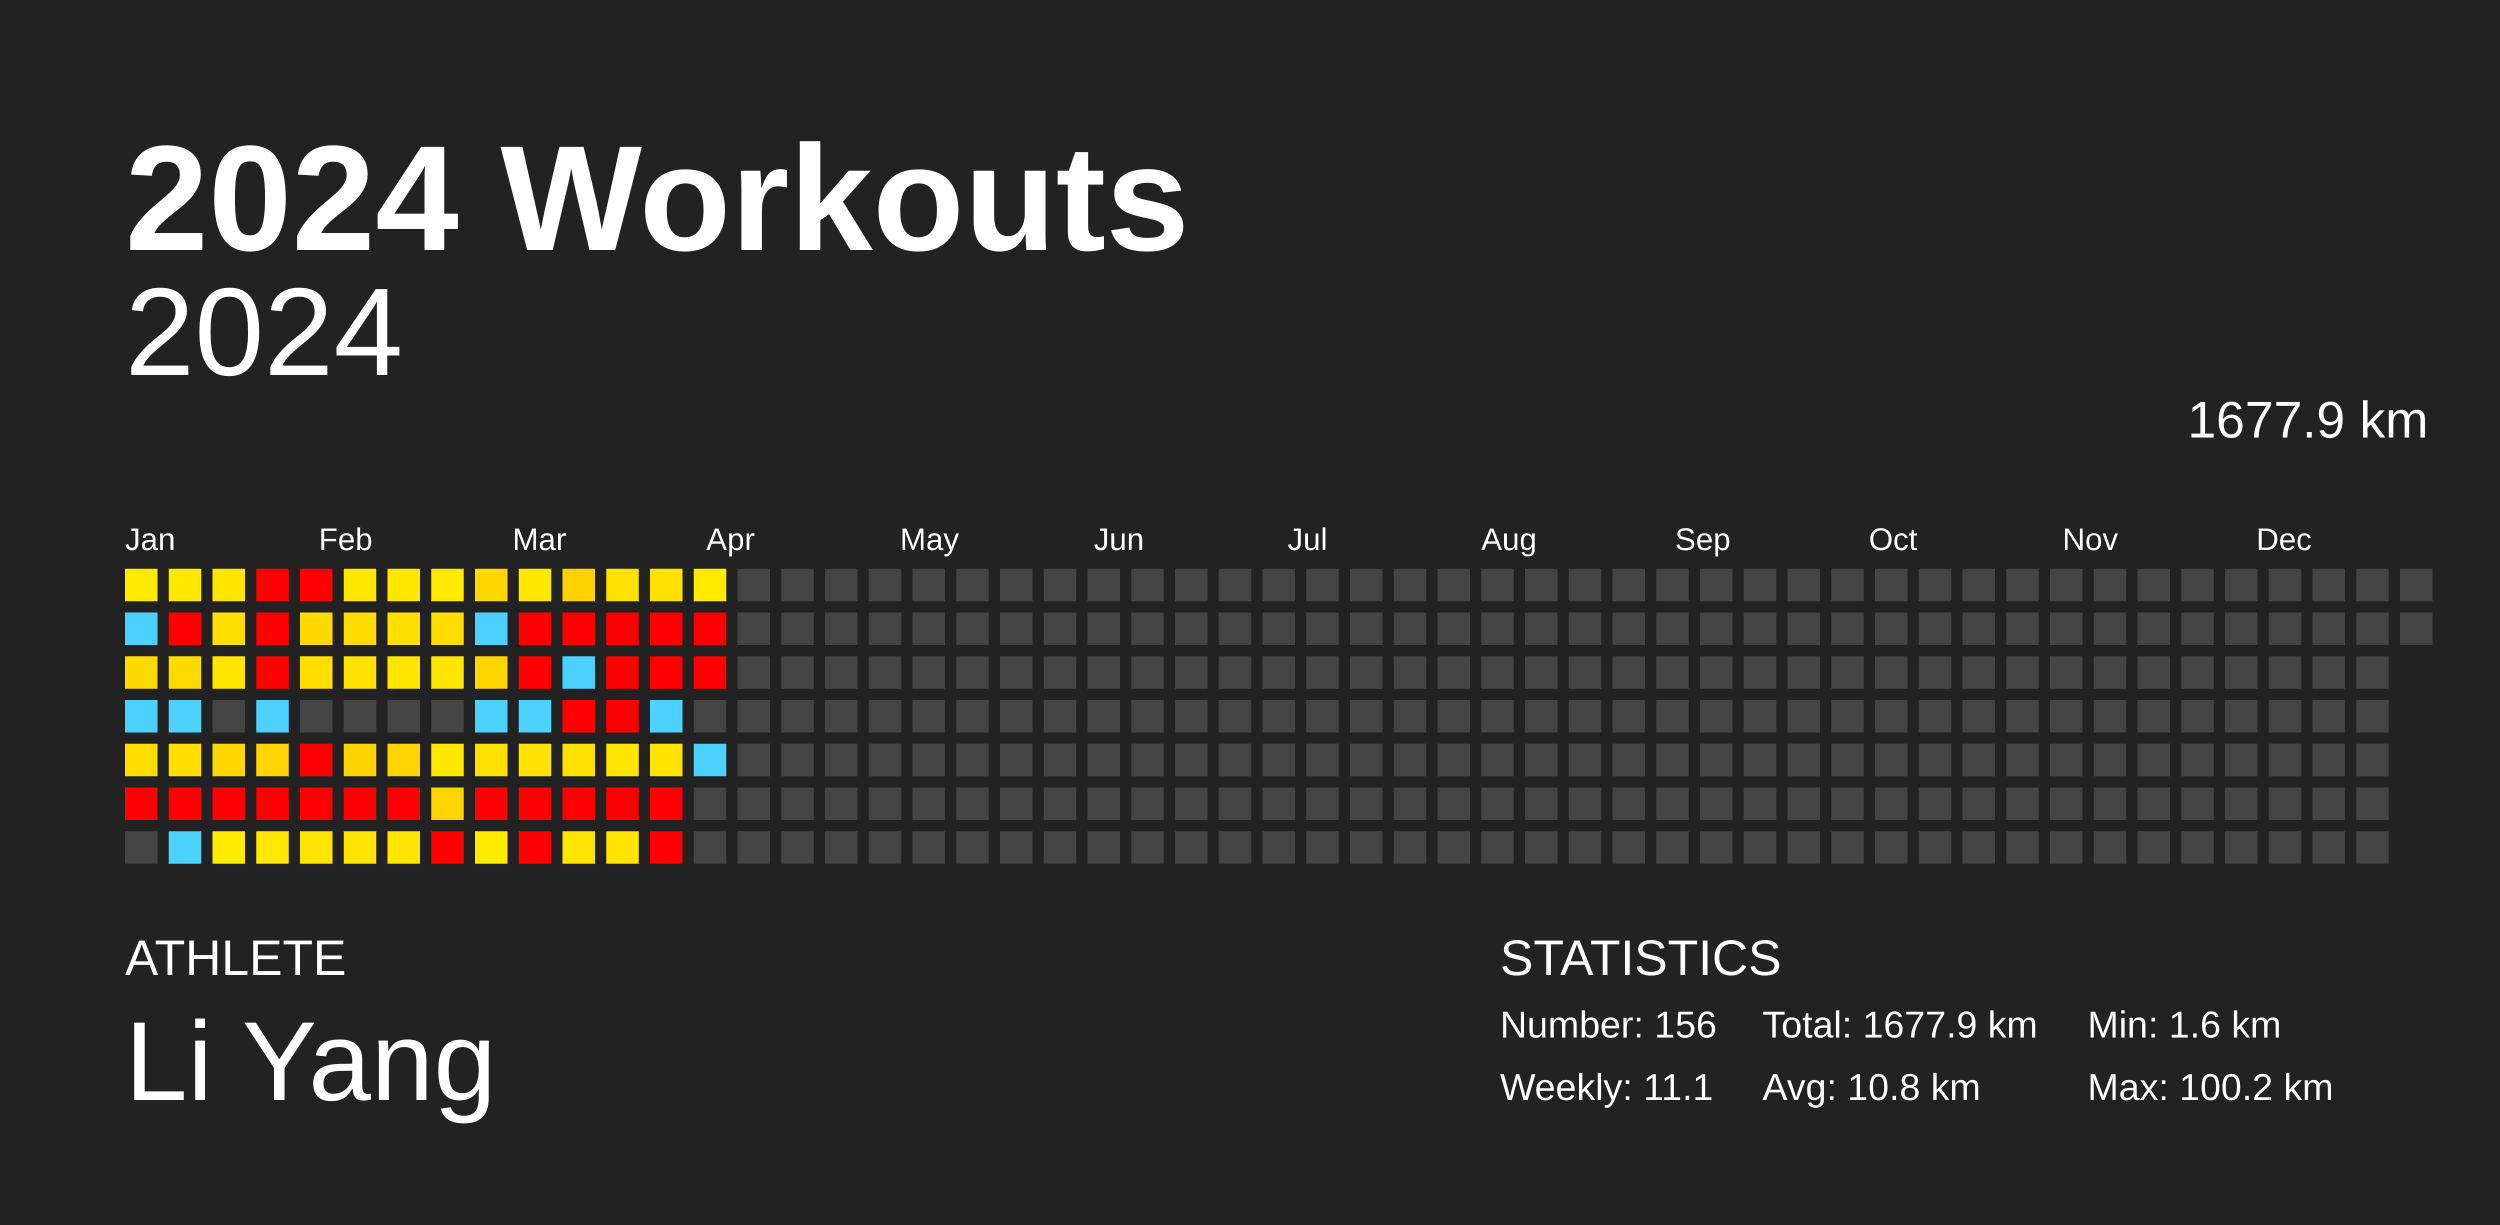
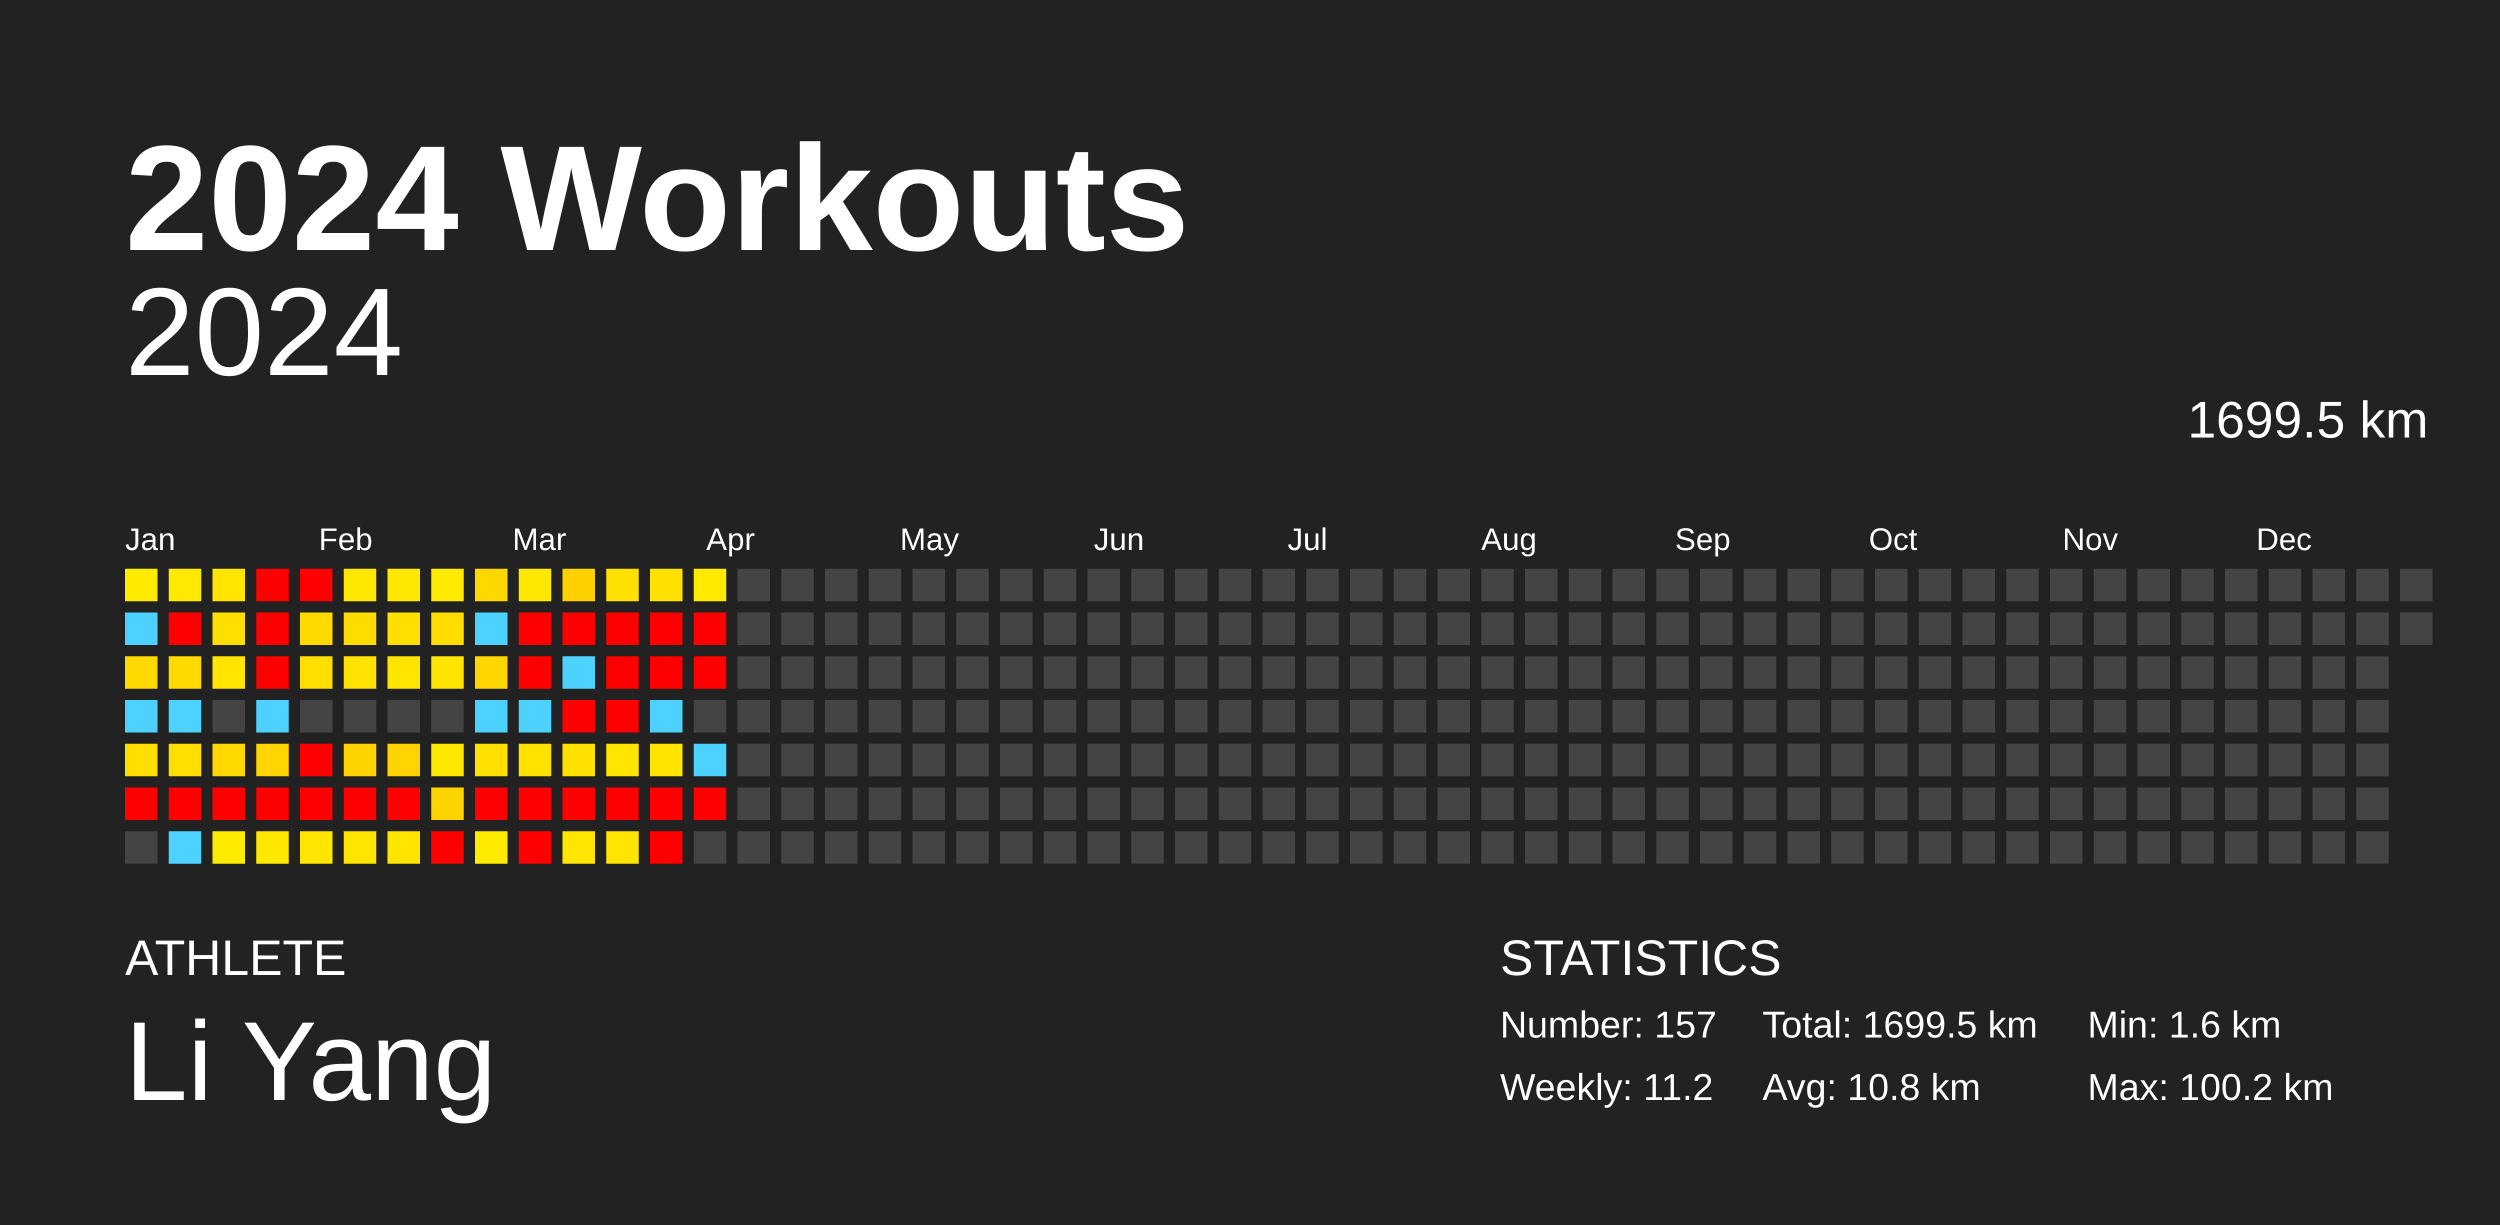
<svg xmlns="http://www.w3.org/2000/svg" baseProfile="full" height="98mm" version="1.1" viewBox="0,0,200,98" width="200mm">
  <defs />
  <rect fill="#222222" height="98" width="200" x="0" y="0" />
  <text fill="#FFFFFF" style="font-size:12px; font-family:Arial; font-weight:bold;" x="10" y="20">2024 Workouts</text>
  <text fill="#FFFFFF" style="font-size:4px; font-family:Arial" x="10" y="78">ATHLETE</text>
  <text fill="#FFFFFF" style="font-size:9px; font-family:Arial" x="10" y="88">Li Yang</text>
  <text fill="#FFFFFF" style="font-size:4px; font-family:Arial" x="120" y="78">STATISTICS</text>
-   <text fill="#FFFFFF" style="font-size:3px; font-family:Arial" x="120" y="83">Number: 156</text>
-   <text fill="#FFFFFF" style="font-size:3px; font-family:Arial" x="120" y="88">Weekly: 11.1</text>
-   <text fill="#FFFFFF" style="font-size:3px; font-family:Arial" x="141" y="83">Total: 1677.9 km</text>
+   <text fill="#FFFFFF" style="font-size:3px; font-family:Arial" x="120" y="83">Number: 157</text>
+   <text fill="#FFFFFF" style="font-size:3px; font-family:Arial" x="120" y="88">Weekly: 11.2</text>
+   <text fill="#FFFFFF" style="font-size:3px; font-family:Arial" x="141" y="83">Total: 1699.5 km</text>
  <text fill="#FFFFFF" style="font-size:3px; font-family:Arial" x="141" y="88">Avg: 10.8 km</text>
  <text fill="#FFFFFF" style="font-size:3px; font-family:Arial" x="167" y="83">Min: 1.6 km</text>
  <text fill="#FFFFFF" style="font-size:3px; font-family:Arial" x="167" y="88">Max: 100.2 km</text>
  <text alignment-baseline="hanging" fill="#FFFFFF" style="font-size:10.0px; font-family:Arial;" x="10" y="30">2024</text>
-   <text alignment-baseline="hanging" fill="#FFFFFF" style="font-size:4.125px; font-family:Arial;" x="175" y="35">1677.9 km</text>
+   <text alignment-baseline="hanging" fill="#FFFFFF" style="font-size:4.125px; font-family:Arial;" x="175" y="35">1699.5 km</text>
  <text fill="#FFFFFF" style="font-size:2.5px; font-family:Arial" x="10.0" y="44">Jan</text>
  <text fill="#FFFFFF" style="font-size:2.5px; font-family:Arial" x="25.5" y="44">Feb</text>
  <text fill="#FFFFFF" style="font-size:2.5px; font-family:Arial" x="41.0" y="44">Mar</text>
  <text fill="#FFFFFF" style="font-size:2.5px; font-family:Arial" x="56.5" y="44">Apr</text>
  <text fill="#FFFFFF" style="font-size:2.5px; font-family:Arial" x="72.0" y="44">May</text>
  <text fill="#FFFFFF" style="font-size:2.5px; font-family:Arial" x="87.5" y="44">Jun</text>
  <text fill="#FFFFFF" style="font-size:2.5px; font-family:Arial" x="103.0" y="44">Jul</text>
  <text fill="#FFFFFF" style="font-size:2.5px; font-family:Arial" x="118.5" y="44">Aug</text>
  <text fill="#FFFFFF" style="font-size:2.5px; font-family:Arial" x="134.0" y="44">Sep</text>
  <text fill="#FFFFFF" style="font-size:2.5px; font-family:Arial" x="149.5" y="44">Oct</text>
  <text fill="#FFFFFF" style="font-size:2.5px; font-family:Arial" x="165.0" y="44">Nov</text>
  <text fill="#FFFFFF" style="font-size:2.5px; font-family:Arial" x="180.5" y="44">Dec</text>
  <rect fill="#ffeb00" height="2.6" width="2.6" x="10.0" y="45.5" />
  <rect fill="#4dd2ff" height="2.6" width="2.6" x="10.0" y="49.0" />
  <rect fill="#ffd900" height="2.6" width="2.6" x="10.0" y="52.5" />
  <rect fill="#4dd2ff" height="2.6" width="2.6" x="10.0" y="56.0" />
  <rect fill="#ffde00" height="2.6" width="2.6" x="10.0" y="59.5" />
  <rect fill="red" height="2.6" width="2.6" x="10.0" y="63.0" />
  <rect fill="#444444" height="2.6" width="2.6" x="10.0" y="66.5" />
  <rect fill="#ffe900" height="2.6" width="2.6" x="13.5" y="45.5" />
  <rect fill="red" height="2.6" width="2.6" x="13.5" y="49.0" />
  <rect fill="#ffda00" height="2.6" width="2.6" x="13.5" y="52.5" />
  <rect fill="#4dd2ff" height="2.6" width="2.6" x="13.5" y="56.0" />
  <rect fill="#ffde00" height="2.6" width="2.6" x="13.5" y="59.5" />
  <rect fill="red" height="2.6" width="2.6" x="13.5" y="63.0" />
  <rect fill="#4dd2ff" height="2.6" width="2.6" x="13.5" y="66.5" />
  <rect fill="#ffe500" height="2.6" width="2.6" x="17.0" y="45.5" />
  <rect fill="#ffdf00" height="2.6" width="2.6" x="17.0" y="49.0" />
  <rect fill="#ffe500" height="2.6" width="2.6" x="17.0" y="52.5" />
  <rect fill="#444444" height="2.6" width="2.6" x="17.0" y="56.0" />
  <rect fill="#ffd800" height="2.6" width="2.6" x="17.0" y="59.5" />
  <rect fill="red" height="2.6" width="2.6" x="17.0" y="63.0" />
  <rect fill="#ffeb00" height="2.6" width="2.6" x="17.0" y="66.5" />
  <rect fill="red" height="2.6" width="2.6" x="20.5" y="45.5" />
  <rect fill="red" height="2.6" width="2.6" x="20.5" y="49.0" />
  <rect fill="red" height="2.6" width="2.6" x="20.5" y="52.5" />
  <rect fill="#4dd2ff" height="2.6" width="2.6" x="20.5" y="56.0" />
  <rect fill="#ffd400" height="2.6" width="2.6" x="20.5" y="59.5" />
  <rect fill="red" height="2.6" width="2.6" x="20.5" y="63.0" />
  <rect fill="#ffe700" height="2.6" width="2.6" x="20.5" y="66.5" />
  <rect fill="red" height="2.6" width="2.6" x="24.0" y="45.5" />
  <rect fill="#ffd900" height="2.6" width="2.6" x="24.0" y="49.0" />
  <rect fill="#ffde00" height="2.6" width="2.6" x="24.0" y="52.5" />
  <rect fill="#444444" height="2.6" width="2.6" x="24.0" y="56.0" />
  <rect fill="red" height="2.6" width="2.6" x="24.0" y="59.5" />
  <rect fill="red" height="2.6" width="2.6" x="24.0" y="63.0" />
  <rect fill="#ffe500" height="2.6" width="2.6" x="24.0" y="66.5" />
  <rect fill="#ffe800" height="2.6" width="2.6" x="27.5" y="45.5" />
  <rect fill="#ffdc00" height="2.6" width="2.6" x="27.5" y="49.0" />
  <rect fill="#ffe200" height="2.6" width="2.6" x="27.5" y="52.5" />
  <rect fill="#444444" height="2.6" width="2.6" x="27.5" y="56.0" />
  <rect fill="#ffd300" height="2.6" width="2.6" x="27.5" y="59.5" />
  <rect fill="red" height="2.6" width="2.6" x="27.5" y="63.0" />
  <rect fill="#ffe500" height="2.6" width="2.6" x="27.5" y="66.5" />
  <rect fill="#ffe800" height="2.6" width="2.6" x="31.0" y="45.5" />
  <rect fill="#ffdf00" height="2.6" width="2.6" x="31.0" y="49.0" />
  <rect fill="#ffe500" height="2.6" width="2.6" x="31.0" y="52.5" />
  <rect fill="#444444" height="2.6" width="2.6" x="31.0" y="56.0" />
  <rect fill="#ffd400" height="2.6" width="2.6" x="31.0" y="59.5" />
  <rect fill="red" height="2.6" width="2.6" x="31.0" y="63.0" />
  <rect fill="#ffe500" height="2.6" width="2.6" x="31.0" y="66.5" />
  <rect fill="#ffea00" height="2.6" width="2.6" x="34.5" y="45.5" />
  <rect fill="#ffdd00" height="2.6" width="2.6" x="34.5" y="49.0" />
  <rect fill="#ffe400" height="2.6" width="2.6" x="34.5" y="52.5" />
  <rect fill="#444444" height="2.6" width="2.6" x="34.5" y="56.0" />
  <rect fill="#ffe800" height="2.6" width="2.6" x="34.5" y="59.5" />
  <rect fill="#ffd400" height="2.6" width="2.6" x="34.5" y="63.0" />
  <rect fill="red" height="2.6" width="2.6" x="34.5" y="66.5" />
  <rect fill="#ffd800" height="2.6" width="2.6" x="38.0" y="45.5" />
  <rect fill="#4dd2ff" height="2.6" width="2.6" x="38.0" y="49.0" />
  <rect fill="#ffd600" height="2.6" width="2.6" x="38.0" y="52.5" />
  <rect fill="#4dd2ff" height="2.6" width="2.6" x="38.0" y="56.0" />
  <rect fill="#ffe000" height="2.6" width="2.6" x="38.0" y="59.5" />
  <rect fill="red" height="2.6" width="2.6" x="38.0" y="63.0" />
  <rect fill="#ffeb00" height="2.6" width="2.6" x="38.0" y="66.5" />
  <rect fill="#ffe800" height="2.6" width="2.6" x="41.5" y="45.5" />
  <rect fill="red" height="2.6" width="2.6" x="41.5" y="49.0" />
  <rect fill="red" height="2.6" width="2.6" x="41.5" y="52.5" />
  <rect fill="#4dd2ff" height="2.6" width="2.6" x="41.5" y="56.0" />
  <rect fill="#ffe200" height="2.6" width="2.6" x="41.5" y="59.5" />
  <rect fill="red" height="2.6" width="2.6" x="41.5" y="63.0" />
  <rect fill="red" height="2.6" width="2.6" x="41.5" y="66.5" />
  <rect fill="#ffd100" height="2.6" width="2.6" x="45.0" y="45.5" />
  <rect fill="red" height="2.6" width="2.6" x="45.0" y="49.0" />
  <rect fill="#4dd2ff" height="2.6" width="2.6" x="45.0" y="52.5" />
  <rect fill="red" height="2.6" width="2.6" x="45.0" y="56.0" />
  <rect fill="#ffe100" height="2.6" width="2.6" x="45.0" y="59.5" />
  <rect fill="red" height="2.6" width="2.6" x="45.0" y="63.0" />
  <rect fill="#ffe600" height="2.6" width="2.6" x="45.0" y="66.5" />
  <rect fill="#ffe100" height="2.6" width="2.6" x="48.5" y="45.5" />
  <rect fill="red" height="2.6" width="2.6" x="48.5" y="49.0" />
  <rect fill="red" height="2.6" width="2.6" x="48.5" y="52.5" />
  <rect fill="red" height="2.6" width="2.6" x="48.5" y="56.0" />
  <rect fill="#ffe500" height="2.6" width="2.6" x="48.5" y="59.5" />
  <rect fill="red" height="2.6" width="2.6" x="48.5" y="63.0" />
  <rect fill="#ffe500" height="2.6" width="2.6" x="48.5" y="66.5" />
  <rect fill="#ffe100" height="2.6" width="2.6" x="52.0" y="45.5" />
  <rect fill="red" height="2.6" width="2.6" x="52.0" y="49.0" />
  <rect fill="red" height="2.6" width="2.6" x="52.0" y="52.5" />
  <rect fill="#4dd2ff" height="2.6" width="2.6" x="52.0" y="56.0" />
  <rect fill="#ffe400" height="2.6" width="2.6" x="52.0" y="59.5" />
  <rect fill="red" height="2.6" width="2.6" x="52.0" y="63.0" />
  <rect fill="red" height="2.6" width="2.6" x="52.0" y="66.5" />
  <rect fill="#ffea00" height="2.6" width="2.6" x="55.5" y="45.5" />
  <rect fill="red" height="2.6" width="2.6" x="55.5" y="49.0" />
  <rect fill="red" height="2.6" width="2.6" x="55.5" y="52.5" />
  <rect fill="#444444" height="2.6" width="2.6" x="55.5" y="56.0" />
  <rect fill="#4dd2ff" height="2.6" width="2.6" x="55.5" y="59.5" />
-   <rect fill="#444444" height="2.6" width="2.6" x="55.5" y="63.0" />
+   <rect fill="red" height="2.6" width="2.6" x="55.5" y="63.0" />
  <rect fill="#444444" height="2.6" width="2.6" x="55.5" y="66.5" />
  <rect fill="#444444" height="2.6" width="2.6" x="59.0" y="45.5" />
  <rect fill="#444444" height="2.6" width="2.6" x="59.0" y="49.0" />
  <rect fill="#444444" height="2.6" width="2.6" x="59.0" y="52.5" />
  <rect fill="#444444" height="2.6" width="2.6" x="59.0" y="56.0" />
  <rect fill="#444444" height="2.6" width="2.6" x="59.0" y="59.5" />
  <rect fill="#444444" height="2.6" width="2.6" x="59.0" y="63.0" />
  <rect fill="#444444" height="2.6" width="2.6" x="59.0" y="66.5" />
  <rect fill="#444444" height="2.6" width="2.6" x="62.5" y="45.5" />
  <rect fill="#444444" height="2.6" width="2.6" x="62.5" y="49.0" />
  <rect fill="#444444" height="2.6" width="2.6" x="62.5" y="52.5" />
  <rect fill="#444444" height="2.6" width="2.6" x="62.5" y="56.0" />
  <rect fill="#444444" height="2.6" width="2.6" x="62.5" y="59.5" />
  <rect fill="#444444" height="2.6" width="2.6" x="62.5" y="63.0" />
  <rect fill="#444444" height="2.6" width="2.6" x="62.5" y="66.5" />
  <rect fill="#444444" height="2.6" width="2.6" x="66.0" y="45.5" />
  <rect fill="#444444" height="2.6" width="2.6" x="66.0" y="49.0" />
  <rect fill="#444444" height="2.6" width="2.6" x="66.0" y="52.5" />
  <rect fill="#444444" height="2.6" width="2.6" x="66.0" y="56.0" />
  <rect fill="#444444" height="2.6" width="2.6" x="66.0" y="59.5" />
  <rect fill="#444444" height="2.6" width="2.6" x="66.0" y="63.0" />
  <rect fill="#444444" height="2.6" width="2.6" x="66.0" y="66.5" />
  <rect fill="#444444" height="2.6" width="2.6" x="69.5" y="45.5" />
  <rect fill="#444444" height="2.6" width="2.6" x="69.5" y="49.0" />
  <rect fill="#444444" height="2.6" width="2.6" x="69.5" y="52.5" />
  <rect fill="#444444" height="2.6" width="2.6" x="69.5" y="56.0" />
  <rect fill="#444444" height="2.6" width="2.6" x="69.5" y="59.5" />
  <rect fill="#444444" height="2.6" width="2.6" x="69.5" y="63.0" />
  <rect fill="#444444" height="2.6" width="2.6" x="69.5" y="66.5" />
  <rect fill="#444444" height="2.6" width="2.6" x="73.0" y="45.5" />
  <rect fill="#444444" height="2.6" width="2.6" x="73.0" y="49.0" />
  <rect fill="#444444" height="2.6" width="2.6" x="73.0" y="52.5" />
  <rect fill="#444444" height="2.6" width="2.6" x="73.0" y="56.0" />
  <rect fill="#444444" height="2.6" width="2.6" x="73.0" y="59.5" />
  <rect fill="#444444" height="2.6" width="2.6" x="73.0" y="63.0" />
  <rect fill="#444444" height="2.6" width="2.6" x="73.0" y="66.5" />
  <rect fill="#444444" height="2.6" width="2.6" x="76.5" y="45.5" />
  <rect fill="#444444" height="2.6" width="2.6" x="76.5" y="49.0" />
  <rect fill="#444444" height="2.6" width="2.6" x="76.5" y="52.5" />
  <rect fill="#444444" height="2.6" width="2.6" x="76.5" y="56.0" />
  <rect fill="#444444" height="2.6" width="2.6" x="76.5" y="59.5" />
  <rect fill="#444444" height="2.6" width="2.6" x="76.5" y="63.0" />
  <rect fill="#444444" height="2.6" width="2.6" x="76.5" y="66.5" />
  <rect fill="#444444" height="2.6" width="2.6" x="80.0" y="45.5" />
  <rect fill="#444444" height="2.6" width="2.6" x="80.0" y="49.0" />
  <rect fill="#444444" height="2.6" width="2.6" x="80.0" y="52.5" />
  <rect fill="#444444" height="2.6" width="2.6" x="80.0" y="56.0" />
  <rect fill="#444444" height="2.6" width="2.6" x="80.0" y="59.5" />
  <rect fill="#444444" height="2.6" width="2.6" x="80.0" y="63.0" />
  <rect fill="#444444" height="2.6" width="2.6" x="80.0" y="66.5" />
  <rect fill="#444444" height="2.6" width="2.6" x="83.5" y="45.5" />
  <rect fill="#444444" height="2.6" width="2.6" x="83.5" y="49.0" />
  <rect fill="#444444" height="2.6" width="2.6" x="83.5" y="52.5" />
  <rect fill="#444444" height="2.6" width="2.6" x="83.5" y="56.0" />
  <rect fill="#444444" height="2.6" width="2.6" x="83.5" y="59.5" />
  <rect fill="#444444" height="2.6" width="2.6" x="83.5" y="63.0" />
  <rect fill="#444444" height="2.6" width="2.6" x="83.5" y="66.5" />
  <rect fill="#444444" height="2.6" width="2.6" x="87.0" y="45.5" />
  <rect fill="#444444" height="2.6" width="2.6" x="87.0" y="49.0" />
  <rect fill="#444444" height="2.6" width="2.6" x="87.0" y="52.5" />
  <rect fill="#444444" height="2.6" width="2.6" x="87.0" y="56.0" />
  <rect fill="#444444" height="2.6" width="2.6" x="87.0" y="59.5" />
  <rect fill="#444444" height="2.6" width="2.6" x="87.0" y="63.0" />
  <rect fill="#444444" height="2.6" width="2.6" x="87.0" y="66.5" />
  <rect fill="#444444" height="2.6" width="2.6" x="90.5" y="45.5" />
  <rect fill="#444444" height="2.6" width="2.6" x="90.5" y="49.0" />
  <rect fill="#444444" height="2.6" width="2.6" x="90.5" y="52.5" />
  <rect fill="#444444" height="2.6" width="2.6" x="90.5" y="56.0" />
  <rect fill="#444444" height="2.6" width="2.6" x="90.5" y="59.5" />
  <rect fill="#444444" height="2.6" width="2.6" x="90.5" y="63.0" />
  <rect fill="#444444" height="2.6" width="2.6" x="90.5" y="66.5" />
  <rect fill="#444444" height="2.6" width="2.6" x="94.0" y="45.5" />
  <rect fill="#444444" height="2.6" width="2.6" x="94.0" y="49.0" />
  <rect fill="#444444" height="2.6" width="2.6" x="94.0" y="52.5" />
  <rect fill="#444444" height="2.6" width="2.6" x="94.0" y="56.0" />
  <rect fill="#444444" height="2.6" width="2.6" x="94.0" y="59.5" />
  <rect fill="#444444" height="2.6" width="2.6" x="94.0" y="63.0" />
  <rect fill="#444444" height="2.6" width="2.6" x="94.0" y="66.5" />
  <rect fill="#444444" height="2.6" width="2.6" x="97.5" y="45.5" />
  <rect fill="#444444" height="2.6" width="2.6" x="97.5" y="49.0" />
  <rect fill="#444444" height="2.6" width="2.6" x="97.5" y="52.5" />
  <rect fill="#444444" height="2.6" width="2.6" x="97.5" y="56.0" />
  <rect fill="#444444" height="2.6" width="2.6" x="97.5" y="59.5" />
  <rect fill="#444444" height="2.6" width="2.6" x="97.5" y="63.0" />
  <rect fill="#444444" height="2.6" width="2.6" x="97.5" y="66.5" />
  <rect fill="#444444" height="2.6" width="2.6" x="101.0" y="45.5" />
  <rect fill="#444444" height="2.6" width="2.6" x="101.0" y="49.0" />
  <rect fill="#444444" height="2.6" width="2.6" x="101.0" y="52.5" />
  <rect fill="#444444" height="2.6" width="2.6" x="101.0" y="56.0" />
  <rect fill="#444444" height="2.6" width="2.6" x="101.0" y="59.5" />
  <rect fill="#444444" height="2.6" width="2.6" x="101.0" y="63.0" />
  <rect fill="#444444" height="2.6" width="2.6" x="101.0" y="66.5" />
  <rect fill="#444444" height="2.6" width="2.6" x="104.5" y="45.5" />
  <rect fill="#444444" height="2.6" width="2.6" x="104.5" y="49.0" />
  <rect fill="#444444" height="2.6" width="2.6" x="104.5" y="52.5" />
  <rect fill="#444444" height="2.6" width="2.6" x="104.5" y="56.0" />
  <rect fill="#444444" height="2.6" width="2.6" x="104.5" y="59.5" />
  <rect fill="#444444" height="2.6" width="2.6" x="104.5" y="63.0" />
  <rect fill="#444444" height="2.6" width="2.6" x="104.5" y="66.5" />
  <rect fill="#444444" height="2.6" width="2.6" x="108.0" y="45.5" />
  <rect fill="#444444" height="2.6" width="2.6" x="108.0" y="49.0" />
  <rect fill="#444444" height="2.6" width="2.6" x="108.0" y="52.5" />
  <rect fill="#444444" height="2.6" width="2.6" x="108.0" y="56.0" />
  <rect fill="#444444" height="2.6" width="2.6" x="108.0" y="59.5" />
  <rect fill="#444444" height="2.6" width="2.6" x="108.0" y="63.0" />
  <rect fill="#444444" height="2.6" width="2.6" x="108.0" y="66.5" />
  <rect fill="#444444" height="2.6" width="2.6" x="111.5" y="45.5" />
  <rect fill="#444444" height="2.6" width="2.6" x="111.5" y="49.0" />
  <rect fill="#444444" height="2.6" width="2.6" x="111.5" y="52.5" />
  <rect fill="#444444" height="2.6" width="2.6" x="111.5" y="56.0" />
  <rect fill="#444444" height="2.6" width="2.6" x="111.5" y="59.5" />
  <rect fill="#444444" height="2.6" width="2.6" x="111.5" y="63.0" />
  <rect fill="#444444" height="2.6" width="2.6" x="111.5" y="66.5" />
  <rect fill="#444444" height="2.6" width="2.6" x="115.0" y="45.5" />
  <rect fill="#444444" height="2.6" width="2.6" x="115.0" y="49.0" />
  <rect fill="#444444" height="2.6" width="2.6" x="115.0" y="52.5" />
  <rect fill="#444444" height="2.6" width="2.6" x="115.0" y="56.0" />
  <rect fill="#444444" height="2.6" width="2.6" x="115.0" y="59.5" />
  <rect fill="#444444" height="2.6" width="2.6" x="115.0" y="63.0" />
  <rect fill="#444444" height="2.6" width="2.6" x="115.0" y="66.5" />
  <rect fill="#444444" height="2.6" width="2.6" x="118.5" y="45.5" />
  <rect fill="#444444" height="2.6" width="2.6" x="118.5" y="49.0" />
  <rect fill="#444444" height="2.6" width="2.6" x="118.5" y="52.5" />
  <rect fill="#444444" height="2.6" width="2.6" x="118.5" y="56.0" />
  <rect fill="#444444" height="2.6" width="2.6" x="118.5" y="59.5" />
  <rect fill="#444444" height="2.6" width="2.6" x="118.5" y="63.0" />
  <rect fill="#444444" height="2.6" width="2.6" x="118.5" y="66.5" />
  <rect fill="#444444" height="2.6" width="2.6" x="122.0" y="45.5" />
  <rect fill="#444444" height="2.6" width="2.6" x="122.0" y="49.0" />
  <rect fill="#444444" height="2.6" width="2.6" x="122.0" y="52.5" />
  <rect fill="#444444" height="2.6" width="2.6" x="122.0" y="56.0" />
  <rect fill="#444444" height="2.6" width="2.6" x="122.0" y="59.5" />
  <rect fill="#444444" height="2.6" width="2.6" x="122.0" y="63.0" />
  <rect fill="#444444" height="2.6" width="2.6" x="122.0" y="66.5" />
  <rect fill="#444444" height="2.6" width="2.6" x="125.5" y="45.5" />
  <rect fill="#444444" height="2.6" width="2.6" x="125.5" y="49.0" />
  <rect fill="#444444" height="2.6" width="2.6" x="125.5" y="52.5" />
  <rect fill="#444444" height="2.6" width="2.6" x="125.5" y="56.0" />
  <rect fill="#444444" height="2.6" width="2.6" x="125.5" y="59.5" />
  <rect fill="#444444" height="2.6" width="2.6" x="125.5" y="63.0" />
  <rect fill="#444444" height="2.6" width="2.6" x="125.5" y="66.5" />
  <rect fill="#444444" height="2.6" width="2.6" x="129.0" y="45.5" />
  <rect fill="#444444" height="2.6" width="2.6" x="129.0" y="49.0" />
  <rect fill="#444444" height="2.6" width="2.6" x="129.0" y="52.5" />
  <rect fill="#444444" height="2.6" width="2.6" x="129.0" y="56.0" />
  <rect fill="#444444" height="2.6" width="2.6" x="129.0" y="59.5" />
  <rect fill="#444444" height="2.6" width="2.6" x="129.0" y="63.0" />
  <rect fill="#444444" height="2.6" width="2.6" x="129.0" y="66.5" />
  <rect fill="#444444" height="2.6" width="2.6" x="132.5" y="45.5" />
  <rect fill="#444444" height="2.6" width="2.6" x="132.5" y="49.0" />
  <rect fill="#444444" height="2.6" width="2.6" x="132.5" y="52.5" />
  <rect fill="#444444" height="2.6" width="2.6" x="132.5" y="56.0" />
  <rect fill="#444444" height="2.6" width="2.6" x="132.5" y="59.5" />
  <rect fill="#444444" height="2.6" width="2.6" x="132.5" y="63.0" />
  <rect fill="#444444" height="2.6" width="2.6" x="132.5" y="66.5" />
  <rect fill="#444444" height="2.6" width="2.6" x="136.0" y="45.5" />
  <rect fill="#444444" height="2.6" width="2.6" x="136.0" y="49.0" />
  <rect fill="#444444" height="2.6" width="2.6" x="136.0" y="52.5" />
  <rect fill="#444444" height="2.6" width="2.6" x="136.0" y="56.0" />
  <rect fill="#444444" height="2.6" width="2.6" x="136.0" y="59.5" />
  <rect fill="#444444" height="2.6" width="2.6" x="136.0" y="63.0" />
  <rect fill="#444444" height="2.6" width="2.6" x="136.0" y="66.5" />
  <rect fill="#444444" height="2.6" width="2.6" x="139.5" y="45.5" />
  <rect fill="#444444" height="2.6" width="2.6" x="139.5" y="49.0" />
  <rect fill="#444444" height="2.6" width="2.6" x="139.5" y="52.5" />
  <rect fill="#444444" height="2.6" width="2.6" x="139.5" y="56.0" />
  <rect fill="#444444" height="2.6" width="2.6" x="139.5" y="59.5" />
  <rect fill="#444444" height="2.6" width="2.6" x="139.5" y="63.0" />
  <rect fill="#444444" height="2.6" width="2.6" x="139.5" y="66.5" />
  <rect fill="#444444" height="2.6" width="2.6" x="143.0" y="45.5" />
  <rect fill="#444444" height="2.6" width="2.6" x="143.0" y="49.0" />
  <rect fill="#444444" height="2.6" width="2.6" x="143.0" y="52.5" />
  <rect fill="#444444" height="2.6" width="2.6" x="143.0" y="56.0" />
  <rect fill="#444444" height="2.6" width="2.6" x="143.0" y="59.5" />
  <rect fill="#444444" height="2.6" width="2.6" x="143.0" y="63.0" />
  <rect fill="#444444" height="2.6" width="2.6" x="143.0" y="66.5" />
  <rect fill="#444444" height="2.6" width="2.6" x="146.5" y="45.5" />
  <rect fill="#444444" height="2.6" width="2.6" x="146.5" y="49.0" />
  <rect fill="#444444" height="2.6" width="2.6" x="146.5" y="52.5" />
  <rect fill="#444444" height="2.6" width="2.6" x="146.5" y="56.0" />
  <rect fill="#444444" height="2.6" width="2.6" x="146.5" y="59.5" />
  <rect fill="#444444" height="2.6" width="2.6" x="146.5" y="63.0" />
  <rect fill="#444444" height="2.6" width="2.6" x="146.5" y="66.5" />
  <rect fill="#444444" height="2.6" width="2.6" x="150.0" y="45.5" />
  <rect fill="#444444" height="2.6" width="2.6" x="150.0" y="49.0" />
  <rect fill="#444444" height="2.6" width="2.6" x="150.0" y="52.5" />
  <rect fill="#444444" height="2.6" width="2.6" x="150.0" y="56.0" />
  <rect fill="#444444" height="2.6" width="2.6" x="150.0" y="59.5" />
  <rect fill="#444444" height="2.6" width="2.6" x="150.0" y="63.0" />
  <rect fill="#444444" height="2.6" width="2.6" x="150.0" y="66.5" />
  <rect fill="#444444" height="2.6" width="2.6" x="153.5" y="45.5" />
  <rect fill="#444444" height="2.6" width="2.6" x="153.5" y="49.0" />
  <rect fill="#444444" height="2.6" width="2.6" x="153.5" y="52.5" />
  <rect fill="#444444" height="2.6" width="2.6" x="153.5" y="56.0" />
  <rect fill="#444444" height="2.6" width="2.6" x="153.5" y="59.5" />
  <rect fill="#444444" height="2.6" width="2.6" x="153.5" y="63.0" />
  <rect fill="#444444" height="2.6" width="2.6" x="153.5" y="66.5" />
  <rect fill="#444444" height="2.6" width="2.6" x="157.0" y="45.5" />
  <rect fill="#444444" height="2.6" width="2.6" x="157.0" y="49.0" />
  <rect fill="#444444" height="2.6" width="2.6" x="157.0" y="52.5" />
  <rect fill="#444444" height="2.6" width="2.6" x="157.0" y="56.0" />
  <rect fill="#444444" height="2.6" width="2.6" x="157.0" y="59.5" />
  <rect fill="#444444" height="2.6" width="2.6" x="157.0" y="63.0" />
  <rect fill="#444444" height="2.6" width="2.6" x="157.0" y="66.5" />
  <rect fill="#444444" height="2.6" width="2.6" x="160.5" y="45.5" />
  <rect fill="#444444" height="2.6" width="2.6" x="160.5" y="49.0" />
  <rect fill="#444444" height="2.6" width="2.6" x="160.5" y="52.5" />
  <rect fill="#444444" height="2.6" width="2.6" x="160.5" y="56.0" />
  <rect fill="#444444" height="2.6" width="2.6" x="160.5" y="59.5" />
  <rect fill="#444444" height="2.6" width="2.6" x="160.5" y="63.0" />
  <rect fill="#444444" height="2.6" width="2.6" x="160.5" y="66.5" />
  <rect fill="#444444" height="2.6" width="2.6" x="164.0" y="45.5" />
  <rect fill="#444444" height="2.6" width="2.6" x="164.0" y="49.0" />
  <rect fill="#444444" height="2.6" width="2.6" x="164.0" y="52.5" />
  <rect fill="#444444" height="2.6" width="2.6" x="164.0" y="56.0" />
  <rect fill="#444444" height="2.6" width="2.6" x="164.0" y="59.5" />
  <rect fill="#444444" height="2.6" width="2.6" x="164.0" y="63.0" />
  <rect fill="#444444" height="2.6" width="2.6" x="164.0" y="66.5" />
  <rect fill="#444444" height="2.6" width="2.6" x="167.5" y="45.5" />
  <rect fill="#444444" height="2.6" width="2.6" x="167.5" y="49.0" />
  <rect fill="#444444" height="2.6" width="2.6" x="167.5" y="52.5" />
  <rect fill="#444444" height="2.6" width="2.6" x="167.5" y="56.0" />
  <rect fill="#444444" height="2.6" width="2.6" x="167.5" y="59.5" />
  <rect fill="#444444" height="2.6" width="2.6" x="167.5" y="63.0" />
  <rect fill="#444444" height="2.6" width="2.6" x="167.5" y="66.5" />
  <rect fill="#444444" height="2.6" width="2.6" x="171.0" y="45.5" />
  <rect fill="#444444" height="2.6" width="2.6" x="171.0" y="49.0" />
  <rect fill="#444444" height="2.6" width="2.6" x="171.0" y="52.5" />
  <rect fill="#444444" height="2.6" width="2.6" x="171.0" y="56.0" />
  <rect fill="#444444" height="2.6" width="2.6" x="171.0" y="59.5" />
  <rect fill="#444444" height="2.6" width="2.6" x="171.0" y="63.0" />
  <rect fill="#444444" height="2.6" width="2.6" x="171.0" y="66.5" />
  <rect fill="#444444" height="2.6" width="2.6" x="174.5" y="45.5" />
  <rect fill="#444444" height="2.6" width="2.6" x="174.5" y="49.0" />
  <rect fill="#444444" height="2.6" width="2.6" x="174.5" y="52.5" />
  <rect fill="#444444" height="2.6" width="2.6" x="174.5" y="56.0" />
  <rect fill="#444444" height="2.6" width="2.6" x="174.5" y="59.5" />
  <rect fill="#444444" height="2.6" width="2.6" x="174.5" y="63.0" />
  <rect fill="#444444" height="2.6" width="2.6" x="174.5" y="66.5" />
  <rect fill="#444444" height="2.6" width="2.6" x="178.0" y="45.5" />
  <rect fill="#444444" height="2.6" width="2.6" x="178.0" y="49.0" />
  <rect fill="#444444" height="2.6" width="2.6" x="178.0" y="52.5" />
  <rect fill="#444444" height="2.6" width="2.6" x="178.0" y="56.0" />
  <rect fill="#444444" height="2.6" width="2.6" x="178.0" y="59.5" />
  <rect fill="#444444" height="2.6" width="2.6" x="178.0" y="63.0" />
  <rect fill="#444444" height="2.6" width="2.6" x="178.0" y="66.5" />
  <rect fill="#444444" height="2.6" width="2.6" x="181.5" y="45.5" />
  <rect fill="#444444" height="2.6" width="2.6" x="181.5" y="49.0" />
  <rect fill="#444444" height="2.6" width="2.6" x="181.5" y="52.5" />
  <rect fill="#444444" height="2.6" width="2.6" x="181.5" y="56.0" />
  <rect fill="#444444" height="2.6" width="2.6" x="181.5" y="59.5" />
  <rect fill="#444444" height="2.6" width="2.6" x="181.5" y="63.0" />
  <rect fill="#444444" height="2.6" width="2.6" x="181.5" y="66.5" />
  <rect fill="#444444" height="2.6" width="2.6" x="185.0" y="45.5" />
  <rect fill="#444444" height="2.6" width="2.6" x="185.0" y="49.0" />
  <rect fill="#444444" height="2.6" width="2.6" x="185.0" y="52.5" />
  <rect fill="#444444" height="2.6" width="2.6" x="185.0" y="56.0" />
  <rect fill="#444444" height="2.6" width="2.6" x="185.0" y="59.5" />
  <rect fill="#444444" height="2.6" width="2.6" x="185.0" y="63.0" />
  <rect fill="#444444" height="2.6" width="2.6" x="185.0" y="66.5" />
  <rect fill="#444444" height="2.6" width="2.6" x="188.5" y="45.5" />
  <rect fill="#444444" height="2.6" width="2.6" x="188.5" y="49.0" />
  <rect fill="#444444" height="2.6" width="2.6" x="188.5" y="52.5" />
  <rect fill="#444444" height="2.6" width="2.6" x="188.5" y="56.0" />
  <rect fill="#444444" height="2.6" width="2.6" x="188.5" y="59.5" />
  <rect fill="#444444" height="2.6" width="2.6" x="188.5" y="63.0" />
  <rect fill="#444444" height="2.6" width="2.6" x="188.5" y="66.5" />
  <rect fill="#444444" height="2.6" width="2.6" x="192.0" y="45.5" />
  <rect fill="#444444" height="2.6" width="2.6" x="192.0" y="49.0" />
</svg>
